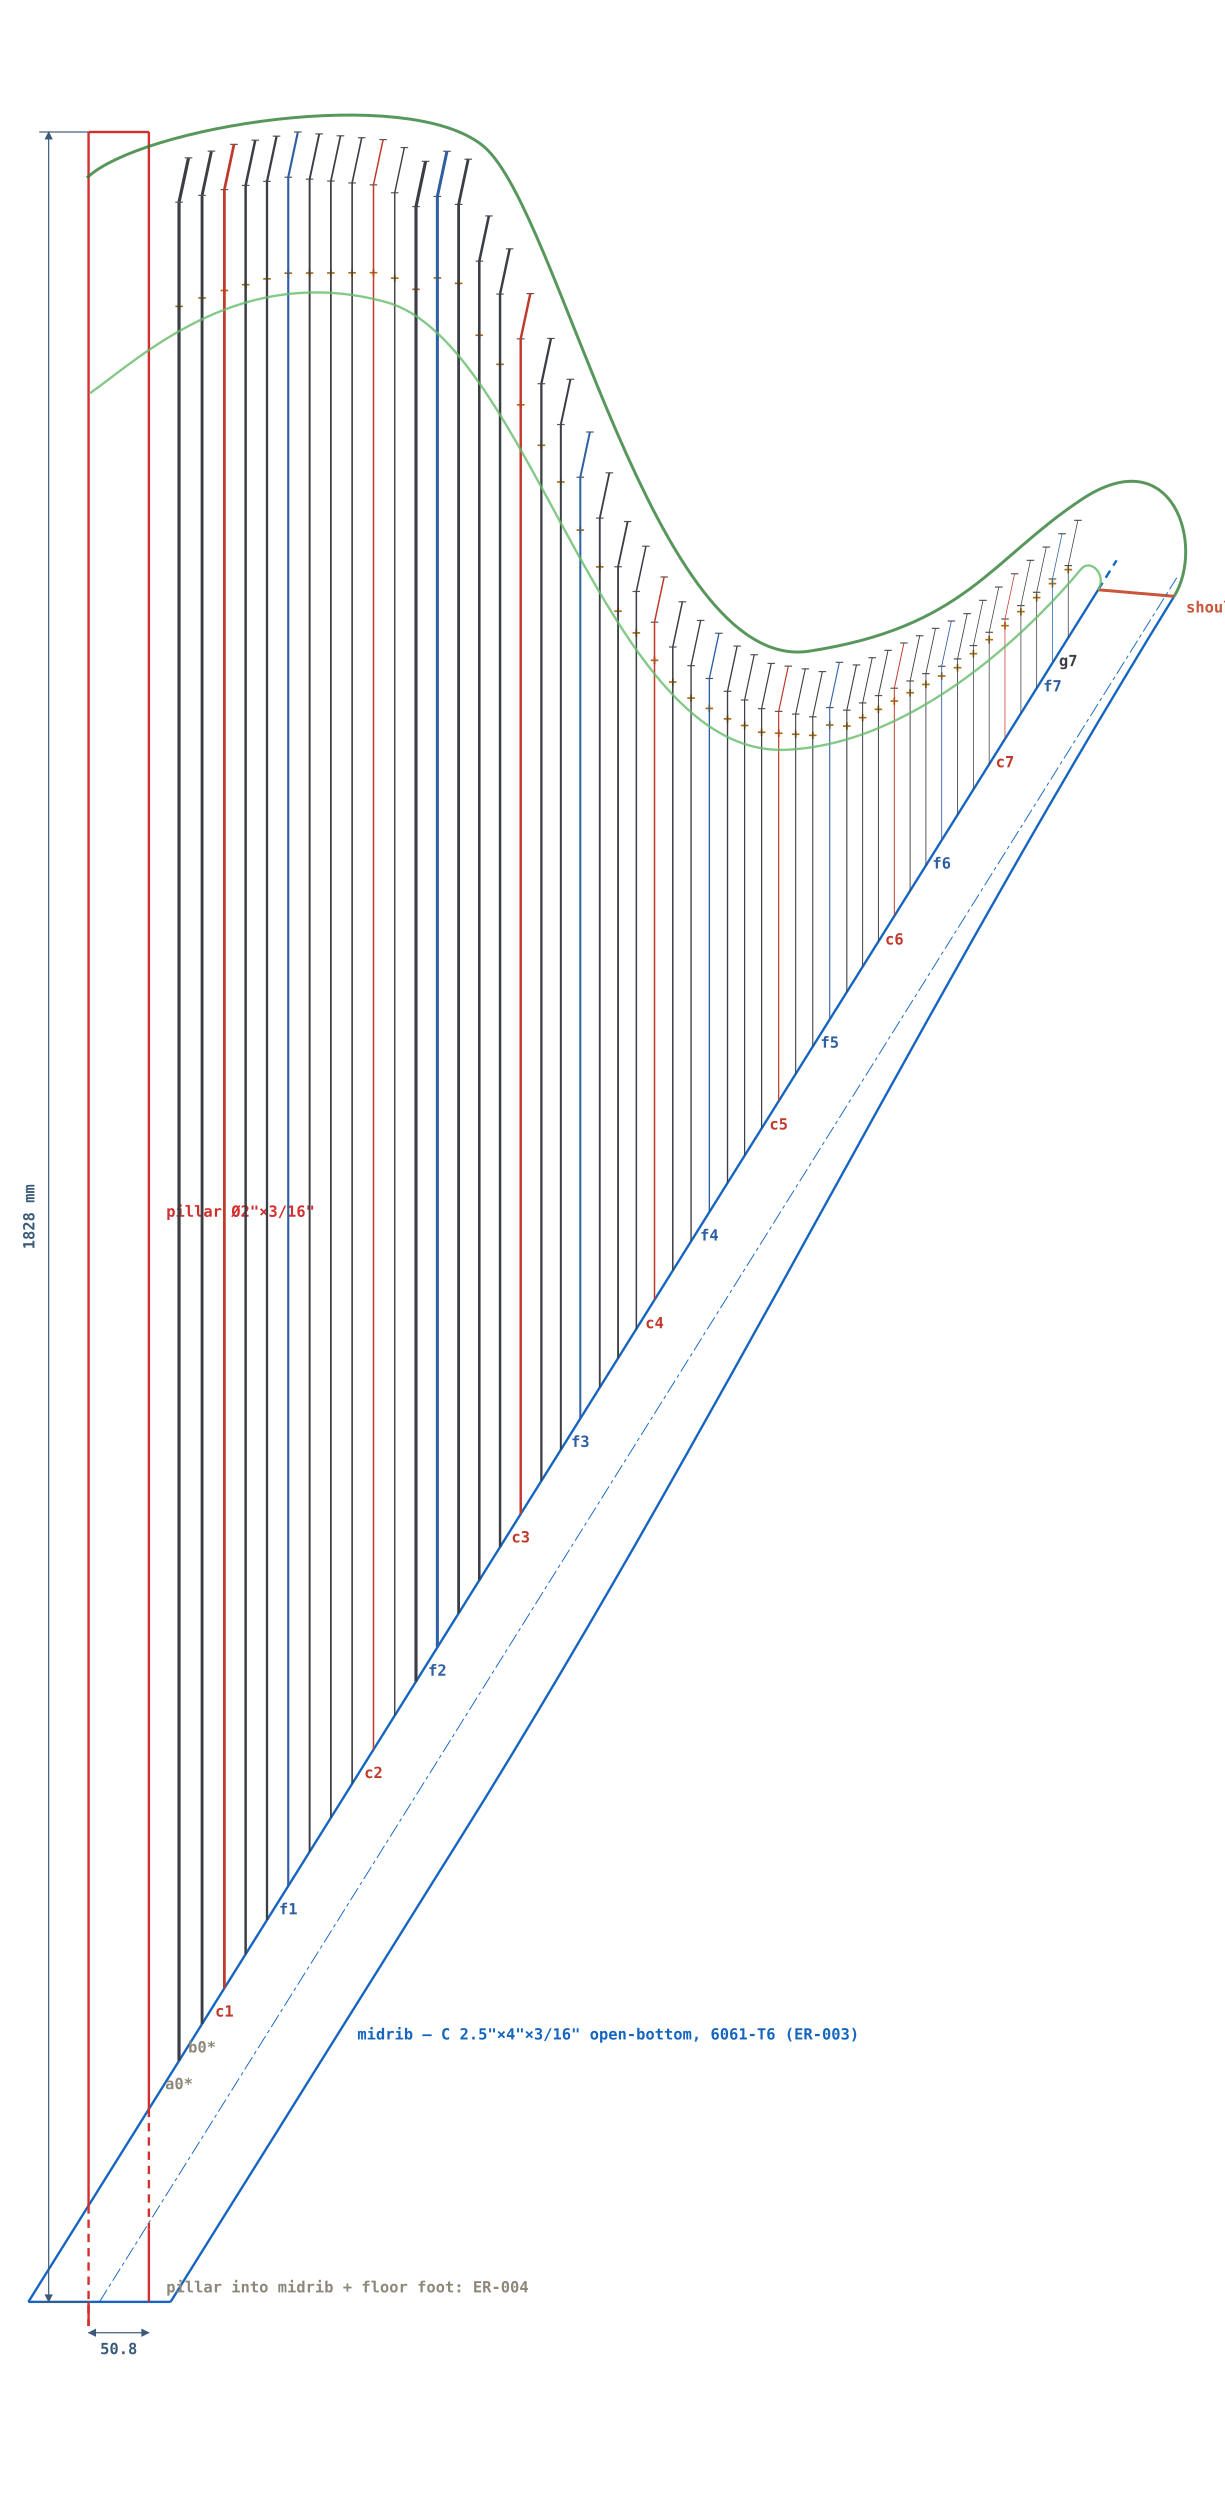
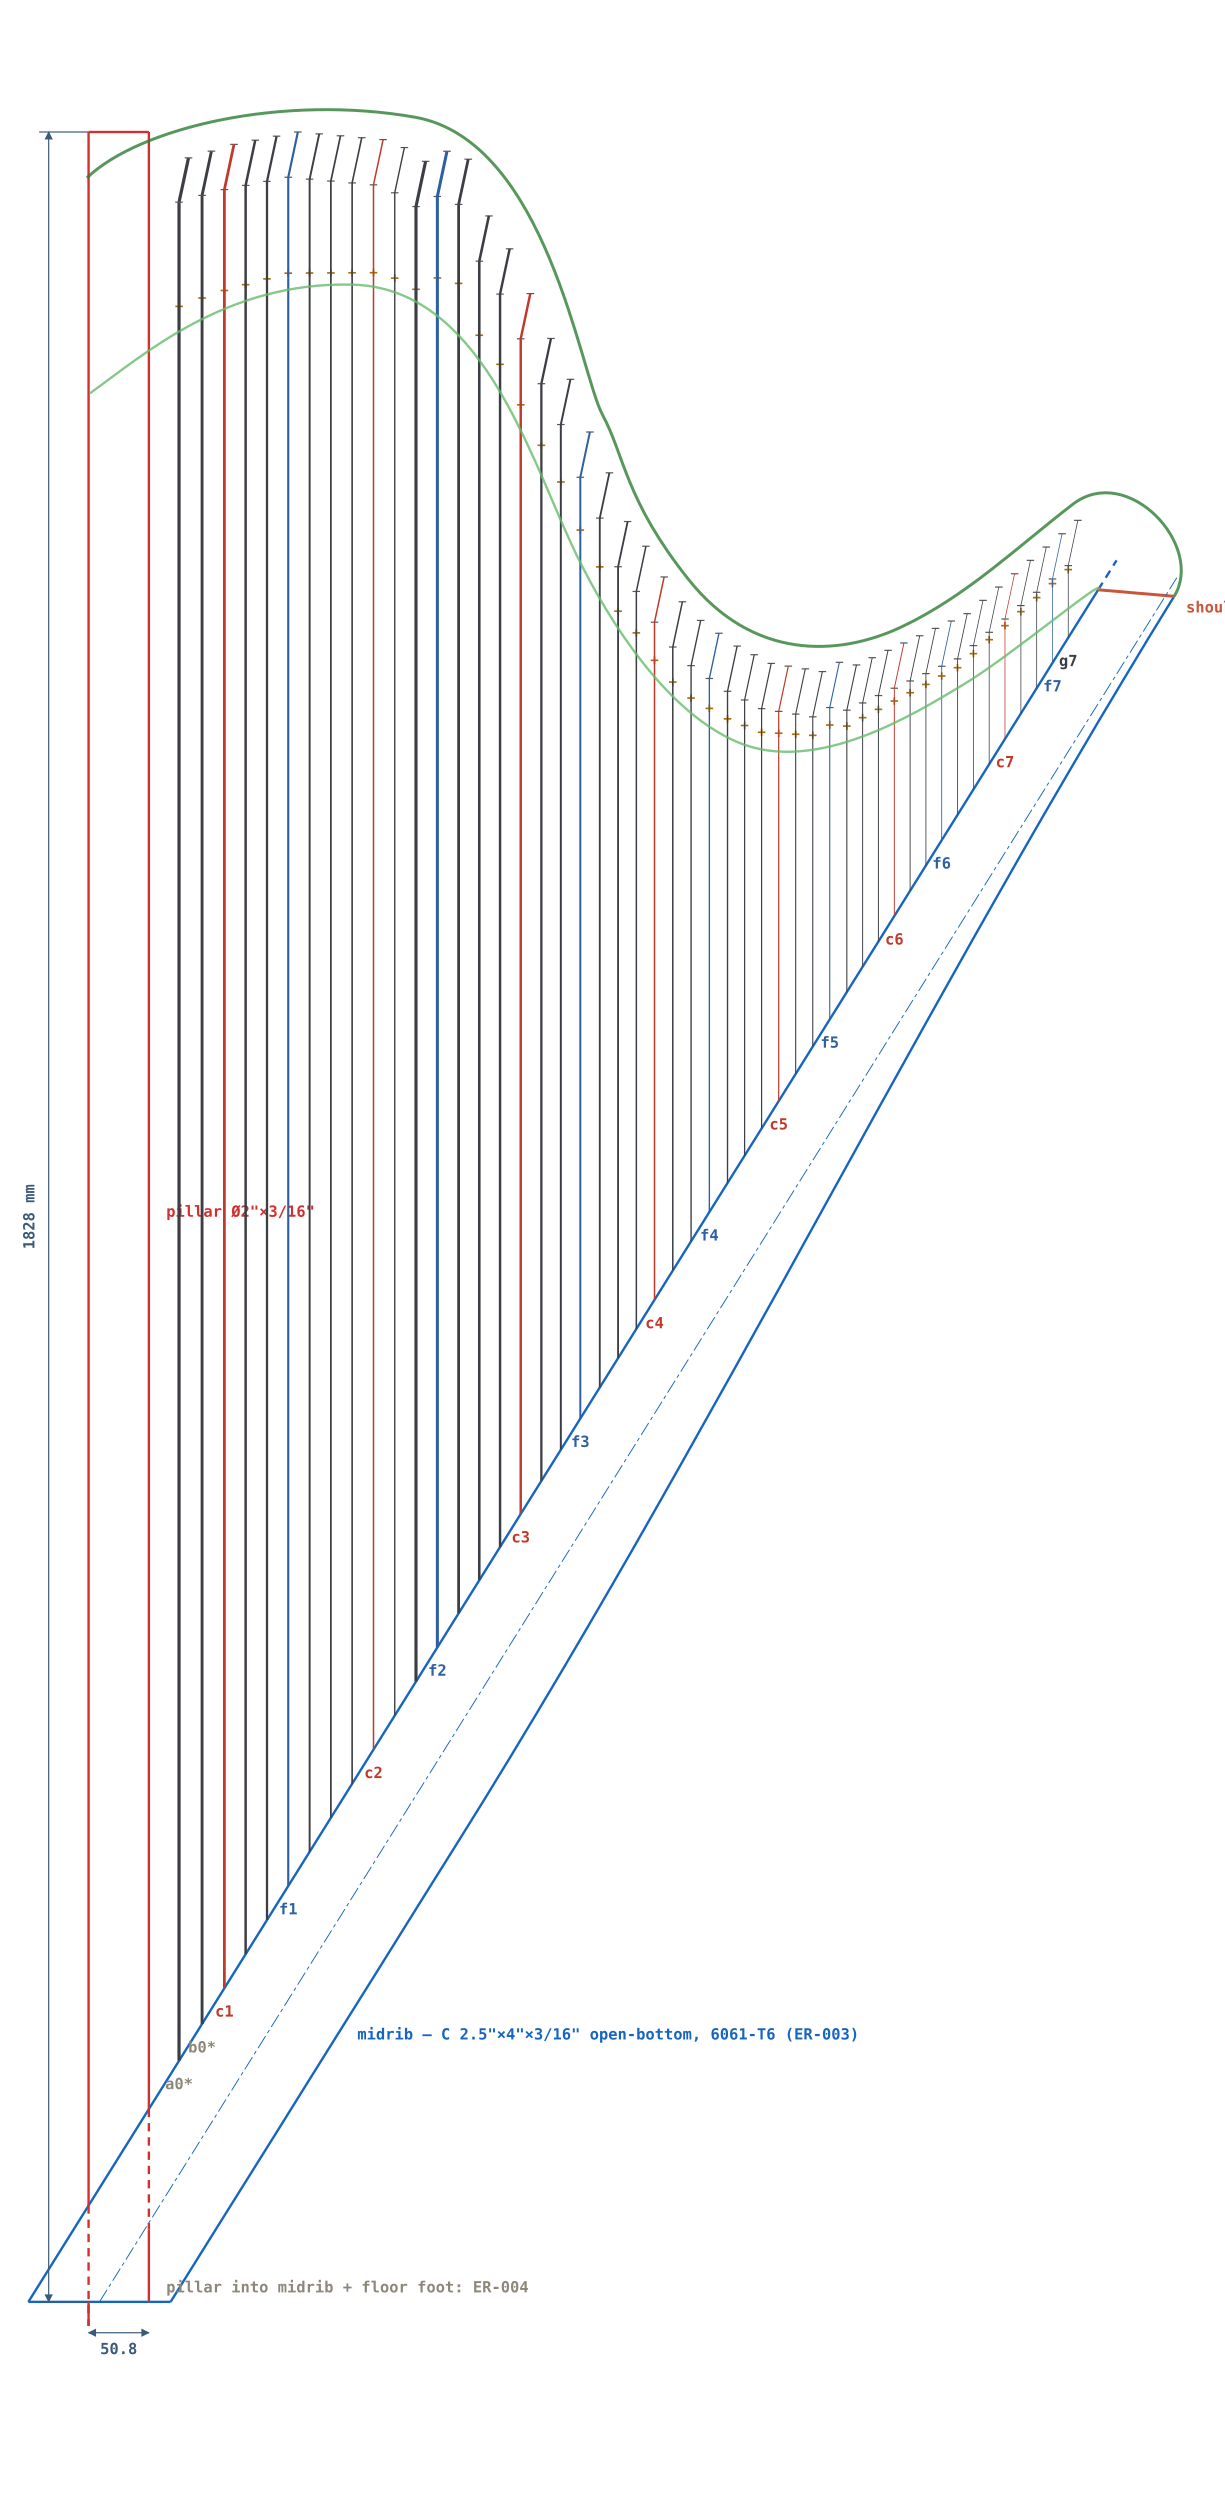
<svg xmlns="http://www.w3.org/2000/svg" width="942mm" height="1924mm" viewBox="65 0 1031 1924">
  <style>.nl{font-size:13px;font-weight:700;font-family:ui-monospace,Menlo,Consolas,monospace}</style>
  <defs>
    <marker id="arr" viewBox="0 0 10 10" refX="9" refY="5" markerWidth="7" markerHeight="7" orient="auto-start-reverse">
      <path d="M0 0 L10 5 L0 10 z" fill="#3b5a7a" />
    </marker>
  </defs>
  <line x1="88.9" y1="1848.0" x2="990.0" y2="405.9" stroke="#1565c0" stroke-width="2" />
  <line x1="990.0" y1="405.9" x2="1005.5" y2="381.1" stroke="#1565c0" stroke-width="2" stroke-dasharray="7 5" />
  <path d="M 208.7 1848.0 L 230.7 1812.7 L 252.8 1777.3 L 274.9 1742.0 L 297.0 1706.7 L 319.0 1671.4 L 341.1 1636.0 L 363.2 1600.7 L 385.3 1565.4 L 407.3 1530.1 L 429.4 1494.7 L 451.5 1459.4 L 473.5 1424.0 L 495.2 1388.5 L 516.7 1352.8 L 538.0 1317.0 L 559.1 1281.1 L 580.1 1245.0 L 600.9 1208.9 L 621.5 1172.7 L 642.0 1136.4 L 662.4 1100.0 L 682.8 1063.6 L 703.0 1027.2 L 723.3 990.7 L 743.4 954.2 L 763.6 917.6 L 783.8 881.1 L 803.9 844.6 L 824.2 808.1 L 844.4 771.7 L 864.8 735.3 L 885.2 698.9 L 905.8 662.6 L 926.4 626.4 L 947.2 590.3 L 968.2 554.3 L 989.3 518.4 L 1010.7 482.6 L 1032.2 446.9 L 1054.0 411.4" fill="none" stroke="#1565c0" stroke-width="2" />
  <line x1="990.0" y1="405.9" x2="1054.0" y2="411.4" stroke="#c9553a" stroke-width="2.5" />
  <text x="1064" y="425" class="nl" fill="#c9553a">shoulder weld</text>
  <text x="1102" y="437" class="nl" fill="#1565c0">shoulder lap: ER-005</text>
  <line x1="88.9" y1="1848.0" x2="208.7" y2="1848.0" stroke="#1565c0" stroke-width="2" />
  <line x1="148.8" y1="1848.0" x2="1056.2" y2="395.8" stroke="#1565c0" stroke-width="0.8" stroke-dasharray="12 3 3 3" />
  <text x="366" y="1627" class="nl" fill="#1565c0">midrib — C 2.5"×4"×3/16" open-bottom, 6061-T6 (ER-003)</text>
  <line x1="139.6" y1="20.3" x2="139.6" y2="1766.7" stroke="#d32f2f" stroke-width="2" />
  <line x1="139.6" y1="1766.7" x2="139.6" y2="1868.3" stroke="#d32f2f" stroke-width="2" stroke-dasharray="7 5" />
  <line x1="139.6" y1="1868.3" x2="139.6" y2="1848.0" stroke="#d32f2f" stroke-width="2" />
  <line x1="190.4" y1="20.3" x2="190.4" y2="1685.4" stroke="#d32f2f" stroke-width="2" />
  <line x1="190.4" y1="1685.4" x2="190.4" y2="1787.0" stroke="#d32f2f" stroke-width="2" stroke-dasharray="7 5" />
  <line x1="190.4" y1="1787.0" x2="190.4" y2="1848.0" stroke="#d32f2f" stroke-width="2" />
  <line x1="139.6" y1="20.3" x2="190.4" y2="20.3" stroke="#d32f2f" stroke-width="2" />
  <text x="205" y="934" class="nl" fill="#d32f2f">pillar Ø2"×3/16"</text>
  <text x="205" y="1840" class="nl" fill="#8d877a">pillar into midrib + floor foot: ER-004</text>
  <g stroke="#3b5a7a" stroke-width="1" fill="none">
    <line x1="106" y1="20.3" x2="106" y2="1848.0" marker-start="url(#arr)" marker-end="url(#arr)" />
    <line x1="98" y1="20.3" x2="139.6" y2="20.3" />
    <line x1="98" y1="1848.0" x2="139.6" y2="1848.0" />
  </g>
  <text x="94" y="934" class="nl" fill="#3b5a7a" text-anchor="middle" transform="rotate(-90 94 934)">1828 mm</text>
  <g stroke="#3b5a7a" stroke-width="1" fill="none">
    <line x1="139.6" y1="1874.0" x2="190.4" y2="1874.0" marker-start="url(#arr)" marker-end="url(#arr)" />
  </g>
  <text x="165" y="1892" class="nl" fill="#3b5a7a" text-anchor="middle">50.8</text>
  <g stroke="#555" stroke-width="1.0" fill="none">
    <line x1="250.8" y1="68.8" x2="257.2" y2="68.8" />
    <line x1="258.9" y1="30.7" x2="265.3" y2="30.7" />
    <line x1="268.8" y1="65.3" x2="275.1" y2="65.3" />
    <line x1="276.9" y1="27.2" x2="283.2" y2="27.2" />
    <line x1="286.7" y1="61.9" x2="293.0" y2="61.9" />
    <line x1="294.8" y1="23.8" x2="301.1" y2="23.8" />
    <line x1="304.6" y1="58.4" x2="311.0" y2="58.4" />
    <line x1="312.7" y1="20.3" x2="319.1" y2="20.3" />
    <line x1="322.6" y1="60.0" x2="328.9" y2="60.0" />
    <line x1="330.7" y1="21.9" x2="337.0" y2="21.9" />
    <line x1="340.5" y1="61.6" x2="346.9" y2="61.6" />
    <line x1="348.6" y1="23.5" x2="355.0" y2="23.5" />
    <line x1="358.4" y1="63.2" x2="364.8" y2="63.2" />
    <line x1="366.5" y1="25.1" x2="372.9" y2="25.1" />
    <line x1="376.4" y1="64.8" x2="382.7" y2="64.8" />
    <line x1="384.5" y1="26.7" x2="390.8" y2="26.7" />
    <line x1="394.3" y1="71.5" x2="400.7" y2="71.5" />
    <line x1="402.4" y1="33.4" x2="408.8" y2="33.4" />
    <line x1="412.3" y1="83.1" x2="418.6" y2="83.1" />
    <line x1="420.4" y1="45.0" x2="426.7" y2="45.0" />
    <line x1="430.2" y1="74.6" x2="436.5" y2="74.6" />
    <line x1="438.3" y1="36.5" x2="444.7" y2="36.5" />
    <line x1="448.1" y1="81.3" x2="454.5" y2="81.3" />
    <line x1="456.2" y1="43.2" x2="462.6" y2="43.2" />
    <line x1="465.6" y1="129.1" x2="471.9" y2="129.1" />
    <line x1="473.7" y1="91.0" x2="480.0" y2="91.0" />
    <line x1="483.0" y1="156.8" x2="489.3" y2="156.8" />
    <line x1="491.1" y1="118.7" x2="497.4" y2="118.7" />
    <line x1="500.4" y1="194.5" x2="506.8" y2="194.5" />
    <line x1="508.5" y1="156.4" x2="514.9" y2="156.4" />
    <line x1="517.8" y1="232.3" x2="524.2" y2="232.3" />
    <line x1="525.9" y1="194.2" x2="532.3" y2="194.2" />
    <line x1="534.2" y1="266.7" x2="540.6" y2="266.7" />
    <line x1="542.3" y1="228.6" x2="548.7" y2="228.6" />
    <line x1="550.6" y1="311.1" x2="557.0" y2="311.1" />
    <line x1="558.7" y1="273.0" x2="565.1" y2="273.0" />
    <line x1="567.0" y1="345.5" x2="573.4" y2="345.5" />
    <line x1="575.1" y1="307.4" x2="581.5" y2="307.4" />
    <line x1="582.4" y1="386.5" x2="588.8" y2="386.5" />
    <line x1="590.5" y1="348.4" x2="596.8" y2="348.4" />
    <line x1="597.8" y1="407.3" x2="604.1" y2="407.3" />
    <line x1="605.9" y1="369.2" x2="612.2" y2="369.2" />
    <line x1="613.2" y1="433.2" x2="619.5" y2="433.2" />
    <line x1="621.3" y1="395.1" x2="627.6" y2="395.1" />
    <line x1="628.5" y1="454.1" x2="634.9" y2="454.1" />
    <line x1="636.6" y1="416.0" x2="643.0" y2="416.0" />
    <line x1="643.9" y1="469.8" x2="650.3" y2="469.8" />
    <line x1="652.0" y1="431.7" x2="658.4" y2="431.7" />
    <line x1="659.3" y1="480.6" x2="665.6" y2="480.6" />
    <line x1="667.4" y1="442.5" x2="673.7" y2="442.5" />
    <line x1="674.6" y1="491.4" x2="681.0" y2="491.4" />
    <line x1="682.8" y1="453.3" x2="689.1" y2="453.3" />
    <line x1="689.0" y1="498.7" x2="695.4" y2="498.7" />
    <line x1="697.1" y1="460.6" x2="703.5" y2="460.6" />
    <line x1="703.4" y1="506.0" x2="709.7" y2="506.0" />
    <line x1="711.5" y1="467.9" x2="717.8" y2="467.9" />
    <line x1="717.7" y1="508.3" x2="724.1" y2="508.3" />
    <line x1="725.8" y1="470.2" x2="732.2" y2="470.2" />
    <line x1="732.1" y1="510.6" x2="738.4" y2="510.6" />
    <line x1="740.2" y1="472.5" x2="746.5" y2="472.5" />
    <line x1="746.4" y1="512.9" x2="752.8" y2="512.9" />
    <line x1="754.5" y1="474.8" x2="760.9" y2="474.8" />
    <line x1="760.8" y1="505.1" x2="767.1" y2="505.1" />
    <line x1="768.9" y1="467.0" x2="775.2" y2="467.0" />
    <line x1="775.1" y1="507.3" x2="781.5" y2="507.3" />
    <line x1="783.2" y1="469.2" x2="789.6" y2="469.2" />
    <line x1="788.4" y1="501.2" x2="794.8" y2="501.2" />
    <line x1="796.5" y1="463.1" x2="802.9" y2="463.1" />
    <line x1="801.8" y1="495.0" x2="808.1" y2="495.0" />
    <line x1="809.9" y1="456.9" x2="816.2" y2="456.9" />
    <line x1="815.1" y1="488.8" x2="821.4" y2="488.8" />
    <line x1="823.2" y1="450.7" x2="829.5" y2="450.7" />
    <line x1="828.4" y1="482.7" x2="834.8" y2="482.7" />
    <line x1="836.5" y1="444.6" x2="842.8" y2="444.6" />
    <line x1="841.7" y1="476.5" x2="848.1" y2="476.5" />
    <line x1="849.8" y1="438.4" x2="856.2" y2="438.4" />
    <line x1="855.1" y1="470.3" x2="861.4" y2="470.3" />
    <line x1="863.2" y1="432.2" x2="869.5" y2="432.2" />
    <line x1="868.4" y1="464.1" x2="874.7" y2="464.1" />
    <line x1="876.5" y1="426.0" x2="882.8" y2="426.0" />
    <line x1="881.7" y1="452.9" x2="888.1" y2="452.9" />
    <line x1="889.8" y1="414.8" x2="896.2" y2="414.8" />
    <line x1="895.0" y1="441.7" x2="901.4" y2="441.7" />
    <line x1="903.1" y1="403.6" x2="909.5" y2="403.6" />
    <line x1="908.4" y1="430.5" x2="914.7" y2="430.5" />
    <line x1="916.5" y1="392.4" x2="922.8" y2="392.4" />
    <line x1="921.7" y1="419.2" x2="928.0" y2="419.2" />
    <line x1="929.8" y1="381.1" x2="936.1" y2="381.1" />
    <line x1="935.0" y1="408.0" x2="941.3" y2="408.0" />
    <line x1="943.1" y1="369.9" x2="949.5" y2="369.9" />
    <line x1="948.3" y1="396.8" x2="954.7" y2="396.8" />
    <line x1="956.4" y1="358.7" x2="962.8" y2="358.7" />
    <line x1="961.7" y1="385.5" x2="968.0" y2="385.5" />
    <line x1="969.7" y1="347.4" x2="976.1" y2="347.4" />
  </g>
  <line x1="254.0" y1="68.8" x2="262.1" y2="30.7" stroke="#c0392b" stroke-width="2.311" />
  <line x1="271.9" y1="65.3" x2="280.0" y2="27.2" stroke="#3b3e44" stroke-width="2.108" />
  <line x1="289.9" y1="61.9" x2="298.0" y2="23.8" stroke="#3b3e44" stroke-width="1.930" />
  <line x1="307.8" y1="58.4" x2="315.9" y2="20.3" stroke="#2e5fa3" stroke-width="1.803" />
  <line x1="325.8" y1="60.0" x2="333.9" y2="21.9" stroke="#3b3e44" stroke-width="1.626" />
  <line x1="343.7" y1="61.6" x2="351.8" y2="23.5" stroke="#3b3e44" stroke-width="1.448" />
  <line x1="361.6" y1="63.2" x2="369.7" y2="25.1" stroke="#3b3e44" stroke-width="1.372" />
  <line x1="379.6" y1="64.8" x2="387.7" y2="26.7" stroke="#c0392b" stroke-width="1.270" />
  <line x1="397.5" y1="71.5" x2="405.6" y2="33.4" stroke="#3b3e44" stroke-width="1.168" />
  <line x1="415.4" y1="83.1" x2="423.5" y2="45.0" stroke="#3b3e44" stroke-width="2.642" />
  <line x1="433.4" y1="74.6" x2="441.5" y2="36.5" stroke="#2e5fa3" stroke-width="2.540" />
  <line x1="451.3" y1="81.3" x2="459.4" y2="43.2" stroke="#3b3e44" stroke-width="2.337" />
  <line x1="468.7" y1="129.1" x2="476.8" y2="91.0" stroke="#3b3e44" stroke-width="2.184" />
  <line x1="486.2" y1="156.8" x2="494.3" y2="118.7" stroke="#3b3e44" stroke-width="2.057" />
  <line x1="503.6" y1="194.5" x2="511.7" y2="156.4" stroke="#c0392b" stroke-width="2.057" />
  <line x1="521.0" y1="232.3" x2="529.1" y2="194.2" stroke="#3b3e44" stroke-width="1.930" />
  <line x1="537.4" y1="266.7" x2="545.5" y2="228.6" stroke="#3b3e44" stroke-width="1.676" />
  <line x1="553.8" y1="311.1" x2="561.9" y2="273.0" stroke="#2e5fa3" stroke-width="1.676" />
  <line x1="570.2" y1="345.5" x2="578.3" y2="307.4" stroke="#3b3e44" stroke-width="1.549" />
  <line x1="585.6" y1="386.5" x2="593.7" y2="348.4" stroke="#3b3e44" stroke-width="1.549" />
  <line x1="601.0" y1="407.3" x2="609.1" y2="369.2" stroke="#3b3e44" stroke-width="1.270" />
  <line x1="616.3" y1="433.2" x2="624.4" y2="395.1" stroke="#c0392b" stroke-width="1.270" />
  <line x1="631.7" y1="454.1" x2="639.8" y2="416.0" stroke="#3b3e44" stroke-width="1.270" />
  <line x1="647.1" y1="469.8" x2="655.2" y2="431.7" stroke="#3b3e44" stroke-width="1.143" />
  <line x1="662.5" y1="480.6" x2="670.6" y2="442.5" stroke="#2e5fa3" stroke-width="1.143" />
  <line x1="677.8" y1="491.4" x2="685.9" y2="453.3" stroke="#3b3e44" stroke-width="1.143" />
  <line x1="692.2" y1="498.7" x2="700.3" y2="460.6" stroke="#3b3e44" stroke-width="1.016" />
  <line x1="706.5" y1="506.0" x2="714.6" y2="467.9" stroke="#3b3e44" stroke-width="1.016" />
  <line x1="720.9" y1="508.3" x2="729.0" y2="470.2" stroke="#c0392b" stroke-width="1.016" />
  <line x1="735.2" y1="510.6" x2="743.3" y2="472.5" stroke="#3b3e44" stroke-width="0.914" />
  <line x1="749.6" y1="512.9" x2="757.7" y2="474.8" stroke="#3b3e44" stroke-width="0.914" />
  <line x1="763.9" y1="505.1" x2="772.0" y2="467.0" stroke="#2e5fa3" stroke-width="0.914" />
  <line x1="778.3" y1="507.3" x2="786.4" y2="469.2" stroke="#3b3e44" stroke-width="0.914" />
  <line x1="791.6" y1="501.2" x2="799.7" y2="463.1" stroke="#3b3e44" stroke-width="0.813" />
  <line x1="804.9" y1="495.0" x2="813.0" y2="456.9" stroke="#3b3e44" stroke-width="0.813" />
  <line x1="818.3" y1="488.8" x2="826.4" y2="450.7" stroke="#c0392b" stroke-width="0.813" />
  <line x1="831.6" y1="482.7" x2="839.7" y2="444.6" stroke="#3b3e44" stroke-width="0.762" />
  <line x1="844.9" y1="476.5" x2="853.0" y2="438.4" stroke="#3b3e44" stroke-width="0.711" />
  <line x1="858.2" y1="470.3" x2="866.3" y2="432.2" stroke="#2e5fa3" stroke-width="0.711" />
  <line x1="871.6" y1="464.1" x2="879.7" y2="426.0" stroke="#3b3e44" stroke-width="0.711" />
  <line x1="884.9" y1="452.9" x2="893.0" y2="414.8" stroke="#3b3e44" stroke-width="0.635" />
  <line x1="898.2" y1="441.7" x2="906.3" y2="403.6" stroke="#3b3e44" stroke-width="0.635" />
  <line x1="911.5" y1="430.5" x2="919.6" y2="392.4" stroke="#c0392b" stroke-width="0.635" />
  <line x1="924.9" y1="419.2" x2="933.0" y2="381.1" stroke="#3b3e44" stroke-width="0.635" />
  <line x1="938.2" y1="408.0" x2="946.3" y2="369.9" stroke="#3b3e44" stroke-width="0.635" />
  <line x1="951.5" y1="396.8" x2="959.6" y2="358.7" stroke="#2e5fa3" stroke-width="0.635" />
  <line x1="964.8" y1="385.5" x2="972.9" y2="347.4" stroke="#3b3e44" stroke-width="0.635" />
  <g stroke="#a8700f" stroke-width="1.4">
    <line x1="212.7" y1="167.2" x2="219.1" y2="167.2" />
    <line x1="215.9" y1="164.0" x2="215.9" y2="170.4" />
  </g>
  <g stroke="#a8700f" stroke-width="1.4">
    <line x1="232.0" y1="160.1" x2="238.4" y2="160.1" />
    <line x1="235.2" y1="156.9" x2="235.2" y2="163.3" />
  </g>
  <g stroke="#a8700f" stroke-width="1.4">
    <line x1="250.8" y1="153.8" x2="257.2" y2="153.8" />
    <line x1="254.0" y1="150.6" x2="254.0" y2="157.0" />
  </g>
  <g stroke="#a8700f" stroke-width="1.4">
    <line x1="268.7" y1="148.9" x2="275.1" y2="148.9" />
    <line x1="271.9" y1="145.7" x2="271.9" y2="152.1" />
  </g>
  <g stroke="#a8700f" stroke-width="1.4">
    <line x1="286.7" y1="144.0" x2="293.1" y2="144.0" />
    <line x1="289.9" y1="140.8" x2="289.9" y2="147.2" />
  </g>
  <g stroke="#a8700f" stroke-width="1.4">
    <line x1="304.6" y1="139.2" x2="311.0" y2="139.2" />
    <line x1="307.8" y1="136.0" x2="307.8" y2="142.4" />
  </g>
  <g stroke="#a8700f" stroke-width="1.4">
    <line x1="322.6" y1="139.1" x2="328.9" y2="139.1" />
    <line x1="325.8" y1="135.9" x2="325.8" y2="142.3" />
  </g>
  <g stroke="#a8700f" stroke-width="1.4">
    <line x1="340.5" y1="139.0" x2="346.9" y2="139.0" />
    <line x1="343.7" y1="135.8" x2="343.7" y2="142.2" />
  </g>
  <g stroke="#a8700f" stroke-width="1.4">
    <line x1="358.4" y1="138.9" x2="364.8" y2="138.9" />
    <line x1="361.6" y1="135.7" x2="361.6" y2="142.1" />
  </g>
  <g stroke="#a8700f" stroke-width="1.4">
    <line x1="376.4" y1="138.8" x2="382.8" y2="138.8" />
    <line x1="379.6" y1="135.6" x2="379.6" y2="142.0" />
  </g>
  <g stroke="#a8700f" stroke-width="1.4">
    <line x1="394.3" y1="143.4" x2="400.7" y2="143.4" />
    <line x1="397.5" y1="140.2" x2="397.5" y2="146.6" />
  </g>
  <g stroke="#a8700f" stroke-width="1.4">
    <line x1="412.2" y1="152.8" x2="418.6" y2="152.8" />
    <line x1="415.4" y1="149.6" x2="415.4" y2="156.0" />
  </g>
  <g stroke="#a8700f" stroke-width="1.4">
    <line x1="430.2" y1="143.2" x2="436.6" y2="143.2" />
    <line x1="433.4" y1="140.0" x2="433.4" y2="146.4" />
  </g>
  <g stroke="#a8700f" stroke-width="1.4">
    <line x1="448.1" y1="147.8" x2="454.5" y2="147.8" />
    <line x1="451.3" y1="144.7" x2="451.3" y2="151.0" />
  </g>
  <g stroke="#a8700f" stroke-width="1.4">
    <line x1="465.5" y1="191.5" x2="471.9" y2="191.5" />
    <line x1="468.7" y1="188.3" x2="468.7" y2="194.7" />
  </g>
  <g stroke="#a8700f" stroke-width="1.4">
    <line x1="483.0" y1="216.0" x2="489.4" y2="216.0" />
    <line x1="486.2" y1="212.8" x2="486.2" y2="219.2" />
  </g>
  <g stroke="#a8700f" stroke-width="1.4">
    <line x1="500.4" y1="250.1" x2="506.8" y2="250.1" />
    <line x1="503.6" y1="246.9" x2="503.6" y2="253.3" />
  </g>
  <g stroke="#a8700f" stroke-width="1.4">
    <line x1="517.8" y1="284.2" x2="524.2" y2="284.2" />
    <line x1="521.0" y1="281.0" x2="521.0" y2="287.4" />
  </g>
  <g stroke="#a8700f" stroke-width="1.4">
    <line x1="534.2" y1="315.1" x2="540.6" y2="315.1" />
    <line x1="537.4" y1="311.9" x2="537.4" y2="318.3" />
  </g>
  <g stroke="#a8700f" stroke-width="1.4">
    <line x1="550.6" y1="355.6" x2="557.0" y2="355.6" />
    <line x1="553.8" y1="352.4" x2="553.8" y2="358.8" />
  </g>
  <g stroke="#a8700f" stroke-width="1.4">
    <line x1="567.0" y1="386.6" x2="573.4" y2="386.6" />
    <line x1="570.2" y1="383.4" x2="570.2" y2="389.8" />
  </g>
  <g stroke="#a8700f" stroke-width="1.4">
    <line x1="582.4" y1="423.9" x2="588.8" y2="423.9" />
    <line x1="585.6" y1="420.7" x2="585.6" y2="427.1" />
  </g>
  <g stroke="#a8700f" stroke-width="1.4">
    <line x1="597.8" y1="442.2" x2="604.2" y2="442.2" />
    <line x1="601.0" y1="439.0" x2="601.0" y2="445.4" />
  </g>
  <g stroke="#a8700f" stroke-width="1.4">
    <line x1="613.1" y1="465.3" x2="619.5" y2="465.3" />
    <line x1="616.3" y1="462.1" x2="616.3" y2="468.5" />
  </g>
  <g stroke="#a8700f" stroke-width="1.4">
    <line x1="628.5" y1="483.6" x2="634.9" y2="483.6" />
    <line x1="631.7" y1="480.4" x2="631.7" y2="486.8" />
  </g>
  <g stroke="#a8700f" stroke-width="1.4">
    <line x1="643.9" y1="497.1" x2="650.3" y2="497.1" />
    <line x1="647.1" y1="493.9" x2="647.1" y2="500.3" />
  </g>
  <g stroke="#a8700f" stroke-width="1.4">
    <line x1="659.3" y1="505.8" x2="665.7" y2="505.8" />
    <line x1="662.5" y1="502.6" x2="662.5" y2="509.0" />
  </g>
  <g stroke="#a8700f" stroke-width="1.4">
    <line x1="674.6" y1="514.6" x2="681.0" y2="514.6" />
    <line x1="677.8" y1="511.4" x2="677.8" y2="517.8" />
  </g>
  <g stroke="#a8700f" stroke-width="1.4">
    <line x1="689.0" y1="520.2" x2="695.4" y2="520.2" />
    <line x1="692.2" y1="517.0" x2="692.2" y2="523.4" />
  </g>
  <g stroke="#a8700f" stroke-width="1.4">
    <line x1="703.3" y1="525.9" x2="709.7" y2="525.9" />
    <line x1="706.5" y1="522.7" x2="706.5" y2="529.1" />
  </g>
  <g stroke="#a8700f" stroke-width="1.4">
    <line x1="717.7" y1="526.7" x2="724.1" y2="526.7" />
    <line x1="720.9" y1="523.5" x2="720.9" y2="529.9" />
  </g>
  <g stroke="#a8700f" stroke-width="1.4">
    <line x1="732.0" y1="527.6" x2="738.4" y2="527.6" />
    <line x1="735.2" y1="524.4" x2="735.2" y2="530.8" />
  </g>
  <g stroke="#a8700f" stroke-width="1.4">
    <line x1="746.4" y1="528.5" x2="752.8" y2="528.5" />
    <line x1="749.6" y1="525.3" x2="749.6" y2="531.7" />
  </g>
  <g stroke="#a8700f" stroke-width="1.4">
    <line x1="760.7" y1="519.8" x2="767.1" y2="519.8" />
    <line x1="763.9" y1="516.6" x2="763.9" y2="523.0" />
  </g>
  <g stroke="#a8700f" stroke-width="1.4">
    <line x1="775.1" y1="520.7" x2="781.5" y2="520.7" />
    <line x1="778.3" y1="517.5" x2="778.3" y2="523.9" />
  </g>
  <g stroke="#a8700f" stroke-width="1.4">
    <line x1="788.4" y1="513.6" x2="794.8" y2="513.6" />
    <line x1="791.6" y1="510.4" x2="791.6" y2="516.8" />
  </g>
  <g stroke="#a8700f" stroke-width="1.4">
    <line x1="801.7" y1="506.6" x2="808.1" y2="506.6" />
    <line x1="804.9" y1="503.4" x2="804.9" y2="509.8" />
  </g>
  <g stroke="#a8700f" stroke-width="1.4">
    <line x1="815.1" y1="499.6" x2="821.5" y2="499.6" />
    <line x1="818.3" y1="496.4" x2="818.3" y2="502.8" />
  </g>
  <g stroke="#a8700f" stroke-width="1.4">
    <line x1="828.4" y1="492.6" x2="834.8" y2="492.6" />
    <line x1="831.6" y1="489.4" x2="831.6" y2="495.8" />
  </g>
  <g stroke="#a8700f" stroke-width="1.4">
    <line x1="841.7" y1="485.6" x2="848.1" y2="485.6" />
    <line x1="844.9" y1="482.4" x2="844.9" y2="488.8" />
  </g>
  <g stroke="#a8700f" stroke-width="1.4">
    <line x1="855.0" y1="478.5" x2="861.4" y2="478.5" />
    <line x1="858.2" y1="475.3" x2="858.2" y2="481.7" />
  </g>
  <g stroke="#a8700f" stroke-width="1.4">
    <line x1="868.3" y1="471.5" x2="874.8" y2="471.5" />
    <line x1="871.5" y1="468.3" x2="871.5" y2="474.7" />
  </g>
  <g stroke="#a8700f" stroke-width="1.4">
    <line x1="881.7" y1="459.7" x2="888.1" y2="459.7" />
    <line x1="884.9" y1="456.5" x2="884.9" y2="462.9" />
  </g>
  <g stroke="#a8700f" stroke-width="1.4">
    <line x1="895.0" y1="447.9" x2="901.4" y2="447.9" />
    <line x1="898.2" y1="444.7" x2="898.2" y2="451.1" />
  </g>
  <g stroke="#a8700f" stroke-width="1.4">
    <line x1="908.3" y1="436.1" x2="914.7" y2="436.1" />
    <line x1="911.5" y1="432.9" x2="911.5" y2="439.3" />
  </g>
  <g stroke="#a8700f" stroke-width="1.4">
    <line x1="921.7" y1="424.3" x2="928.1" y2="424.3" />
    <line x1="924.9" y1="421.1" x2="924.9" y2="427.5" />
  </g>
  <g stroke="#a8700f" stroke-width="1.4">
    <line x1="935.0" y1="412.5" x2="941.4" y2="412.5" />
    <line x1="938.2" y1="409.3" x2="938.2" y2="415.7" />
  </g>
  <g stroke="#a8700f" stroke-width="1.4">
    <line x1="948.3" y1="400.7" x2="954.7" y2="400.7" />
    <line x1="951.5" y1="397.5" x2="951.5" y2="403.9" />
  </g>
  <g stroke="#a8700f" stroke-width="1.4">
    <line x1="961.6" y1="388.9" x2="968.0" y2="388.9" />
    <line x1="964.8" y1="385.8" x2="964.8" y2="392.1" />
  </g>
  <line x1="964.8" y1="446.2" x2="964.8" y2="385.5" stroke="#3b3e44" stroke-width="0.635" />
  <text x="964.8" y="470.2" class="nl" fill="#3b3e44" text-anchor="middle">g7</text>
  <line x1="951.5" y1="467.5" x2="951.5" y2="396.8" stroke="#2e5fa3" stroke-width="0.635" />
  <text x="951.5" y="491.5" class="nl" fill="#2e5fa3" text-anchor="middle">f7</text>
  <line x1="938.2" y1="488.8" x2="938.2" y2="408.0" stroke="#3b3e44" stroke-width="0.635" />
  <line x1="924.9" y1="510.1" x2="924.9" y2="419.2" stroke="#3b3e44" stroke-width="0.635" />
  <line x1="911.5" y1="531.4" x2="911.5" y2="430.5" stroke="#c0392b" stroke-width="0.635" />
  <text x="911.5" y="555.4" class="nl" fill="#c0392b" text-anchor="middle">c7</text>
  <line x1="898.2" y1="552.8" x2="898.2" y2="441.7" stroke="#3b3e44" stroke-width="0.635" />
  <line x1="884.9" y1="574.1" x2="884.9" y2="452.9" stroke="#3b3e44" stroke-width="0.635" />
  <line x1="871.6" y1="595.4" x2="871.6" y2="464.1" stroke="#3b3e44" stroke-width="0.711" />
  <line x1="858.2" y1="616.7" x2="858.2" y2="470.3" stroke="#2e5fa3" stroke-width="0.711" />
  <text x="858.2" y="640.7" class="nl" fill="#2e5fa3" text-anchor="middle">f6</text>
  <line x1="844.9" y1="638.1" x2="844.9" y2="476.5" stroke="#3b3e44" stroke-width="0.711" />
  <line x1="831.6" y1="659.4" x2="831.6" y2="482.7" stroke="#3b3e44" stroke-width="0.762" />
  <line x1="818.3" y1="680.7" x2="818.3" y2="488.8" stroke="#c0392b" stroke-width="0.813" />
  <text x="818.3" y="704.7" class="nl" fill="#c0392b" text-anchor="middle">c6</text>
  <line x1="804.9" y1="702.0" x2="804.9" y2="495.0" stroke="#3b3e44" stroke-width="0.813" />
  <line x1="791.6" y1="723.4" x2="791.6" y2="501.2" stroke="#3b3e44" stroke-width="0.813" />
  <line x1="778.3" y1="744.7" x2="778.3" y2="507.3" stroke="#3b3e44" stroke-width="0.914" />
  <line x1="763.9" y1="767.6" x2="763.9" y2="505.1" stroke="#2e5fa3" stroke-width="0.914" />
  <text x="763.9" y="791.6" class="nl" fill="#2e5fa3" text-anchor="middle">f5</text>
  <line x1="749.6" y1="790.6" x2="749.6" y2="512.9" stroke="#3b3e44" stroke-width="0.914" />
  <line x1="735.2" y1="813.6" x2="735.2" y2="510.6" stroke="#3b3e44" stroke-width="0.914" />
  <line x1="720.9" y1="836.5" x2="720.9" y2="508.3" stroke="#c0392b" stroke-width="1.016" />
  <text x="720.9" y="860.5" class="nl" fill="#c0392b" text-anchor="middle">c5</text>
  <line x1="706.5" y1="859.5" x2="706.5" y2="506.0" stroke="#3b3e44" stroke-width="1.016" />
  <line x1="692.2" y1="882.5" x2="692.2" y2="498.7" stroke="#3b3e44" stroke-width="1.016" />
  <line x1="677.8" y1="905.4" x2="677.8" y2="491.4" stroke="#3b3e44" stroke-width="1.143" />
  <line x1="662.5" y1="930.0" x2="662.5" y2="480.6" stroke="#2e5fa3" stroke-width="1.143" />
  <text x="662.5" y="954.0" class="nl" fill="#2e5fa3" text-anchor="middle">f4</text>
  <line x1="647.1" y1="954.6" x2="647.1" y2="469.8" stroke="#3b3e44" stroke-width="1.143" />
  <line x1="631.7" y1="979.2" x2="631.7" y2="454.1" stroke="#3b3e44" stroke-width="1.270" />
  <line x1="616.3" y1="1003.9" x2="616.3" y2="433.2" stroke="#c0392b" stroke-width="1.270" />
  <text x="616.3" y="1027.9" class="nl" fill="#c0392b" text-anchor="middle">c4</text>
  <line x1="601.0" y1="1028.5" x2="601.0" y2="407.3" stroke="#3b3e44" stroke-width="1.270" />
  <line x1="585.6" y1="1053.1" x2="585.6" y2="386.5" stroke="#3b3e44" stroke-width="1.549" />
  <line x1="570.2" y1="1077.7" x2="570.2" y2="345.5" stroke="#3b3e44" stroke-width="1.549" />
  <line x1="553.8" y1="1103.9" x2="553.8" y2="311.1" stroke="#2e5fa3" stroke-width="1.676" />
  <text x="553.8" y="1127.9" class="nl" fill="#2e5fa3" text-anchor="middle">f3</text>
  <line x1="537.4" y1="1130.2" x2="537.4" y2="266.7" stroke="#3b3e44" stroke-width="1.676" />
  <line x1="521.0" y1="1156.4" x2="521.0" y2="232.3" stroke="#3b3e44" stroke-width="1.930" />
  <line x1="503.6" y1="1184.3" x2="503.6" y2="194.5" stroke="#c0392b" stroke-width="2.057" />
  <text x="503.6" y="1208.3" class="nl" fill="#c0392b" text-anchor="middle">c3</text>
  <line x1="486.2" y1="1212.2" x2="486.2" y2="156.8" stroke="#3b3e44" stroke-width="2.057" />
  <line x1="468.7" y1="1240.1" x2="468.7" y2="129.1" stroke="#3b3e44" stroke-width="2.184" />
  <line x1="451.3" y1="1267.9" x2="451.3" y2="81.3" stroke="#3b3e44" stroke-width="2.337" />
  <line x1="433.4" y1="1296.6" x2="433.4" y2="74.6" stroke="#2e5fa3" stroke-width="2.540" />
  <text x="433.4" y="1320.6" class="nl" fill="#2e5fa3" text-anchor="middle">f2</text>
  <line x1="415.4" y1="1325.4" x2="415.4" y2="83.1" stroke="#3b3e44" stroke-width="2.642" />
  <line x1="397.5" y1="1354.1" x2="397.5" y2="71.5" stroke="#3b3e44" stroke-width="1.168" />
  <line x1="379.6" y1="1382.8" x2="379.6" y2="64.8" stroke="#c0392b" stroke-width="1.270" />
  <text x="379.6" y="1406.8" class="nl" fill="#c0392b" text-anchor="middle">c2</text>
  <line x1="361.6" y1="1411.5" x2="361.6" y2="63.2" stroke="#3b3e44" stroke-width="1.372" />
  <line x1="343.7" y1="1440.2" x2="343.7" y2="61.6" stroke="#3b3e44" stroke-width="1.448" />
  <line x1="325.8" y1="1468.9" x2="325.8" y2="60.0" stroke="#3b3e44" stroke-width="1.626" />
  <line x1="307.8" y1="1497.6" x2="307.8" y2="58.4" stroke="#2e5fa3" stroke-width="1.803" />
  <text x="307.8" y="1521.6" class="nl" fill="#2e5fa3" text-anchor="middle">f1</text>
  <line x1="289.9" y1="1526.3" x2="289.9" y2="61.9" stroke="#3b3e44" stroke-width="1.930" />
  <line x1="271.9" y1="1555.0" x2="271.9" y2="65.3" stroke="#3b3e44" stroke-width="2.108" />
  <line x1="254.0" y1="1583.7" x2="254.0" y2="68.8" stroke="#c0392b" stroke-width="2.311" />
  <text x="254.0" y="1607.7" class="nl" fill="#c0392b" text-anchor="middle">c1</text>
  <line x1="235.2" y1="1613.9" x2="235.2" y2="73.7" stroke="#3b3e44" stroke-width="2.426" />
  <line x1="235.2" y1="73.7" x2="243.1" y2="36.4" stroke="#3b3e44" stroke-width="2.426" />
  <g stroke="#555" stroke-width="1.0">
    <line x1="232.0" y1="73.7" x2="238.4" y2="73.7" />
    <line x1="239.9" y1="36.4" x2="246.3" y2="36.4" />
  </g>
  <text x="235.2" y="1637.9" class="nl" fill="#8d877a" text-anchor="middle">b0*</text>
  <line x1="215.8" y1="1644.8" x2="215.8" y2="79.4" stroke="#3b3e44" stroke-width="2.692" />
  <line x1="215.8" y1="79.4" x2="223.8" y2="42.1" stroke="#3b3e44" stroke-width="2.692" />
  <g stroke="#555" stroke-width="1.0">
    <line x1="212.6" y1="79.4" x2="219.0" y2="79.4" />
    <line x1="220.6" y1="42.1" x2="227.0" y2="42.1" />
  </g>
  <text x="215.8" y="1668.8" class="nl" fill="#8d877a" text-anchor="middle">a0*</text>
-   <path d="M 138.22,58.935 C 182.636,16.264 408.329,-20.833 472.261,32.301 536.194,85.436 615.437,477.81 746.634,457.583 877.832,437.356 899.005,380.96 976.112,329.784 c 77.107,-51.176 104.101,39.07 77.899,81.654" fill="none" stroke="#2e7d32" stroke-width="2.5" opacity="0.8" />
-   <path d="m 140.746,240.416 c 46.266,-33.248 127.61,-109.938 249.248,-76.925 121.638,33.014 183.857,382.828 336.293,377.194 129.228,-4.776 240.913,-142.163 249.126,-152.022 8.214,-9.859 22.207,4.723 14.612,17.209" fill="none" stroke="#66bb6a" stroke-width="2.0" opacity="0.8" />
+   <path d="M 138.220,58.935 C 182.636,16.264 303.567,-11.742 414.530,7.834 C 525.494,27.409 553.779,223.699 572.481,258.443 C 591.184,293.187 591.581,330.184 645.108,397.388 C 698.635,464.591 770.084,462.882 824.662,437.014 C 879.241,411.147 922.504,369.309 968.644,333.847 C 1014.785,298.386 1080.213,368.853 1054.011,411.438" fill="none" stroke="#2e7d32" stroke-width="2.5" opacity="0.8" />
+   <path d="M 140.746,240.416 C 187.012,207.168 255.519,146.357 361.597,148.854 C 467.676,151.352 508.758,285.940 546.015,366.785 C 568.646,415.892 619.544,505.966 686.266,534.247 C 752.989,562.529 836.651,509.529 876.707,485.573 C 916.763,461.617 997.621,393.387 990.026,405.873" fill="none" stroke="#66bb6a" stroke-width="2.0" opacity="0.8" />
</svg>
